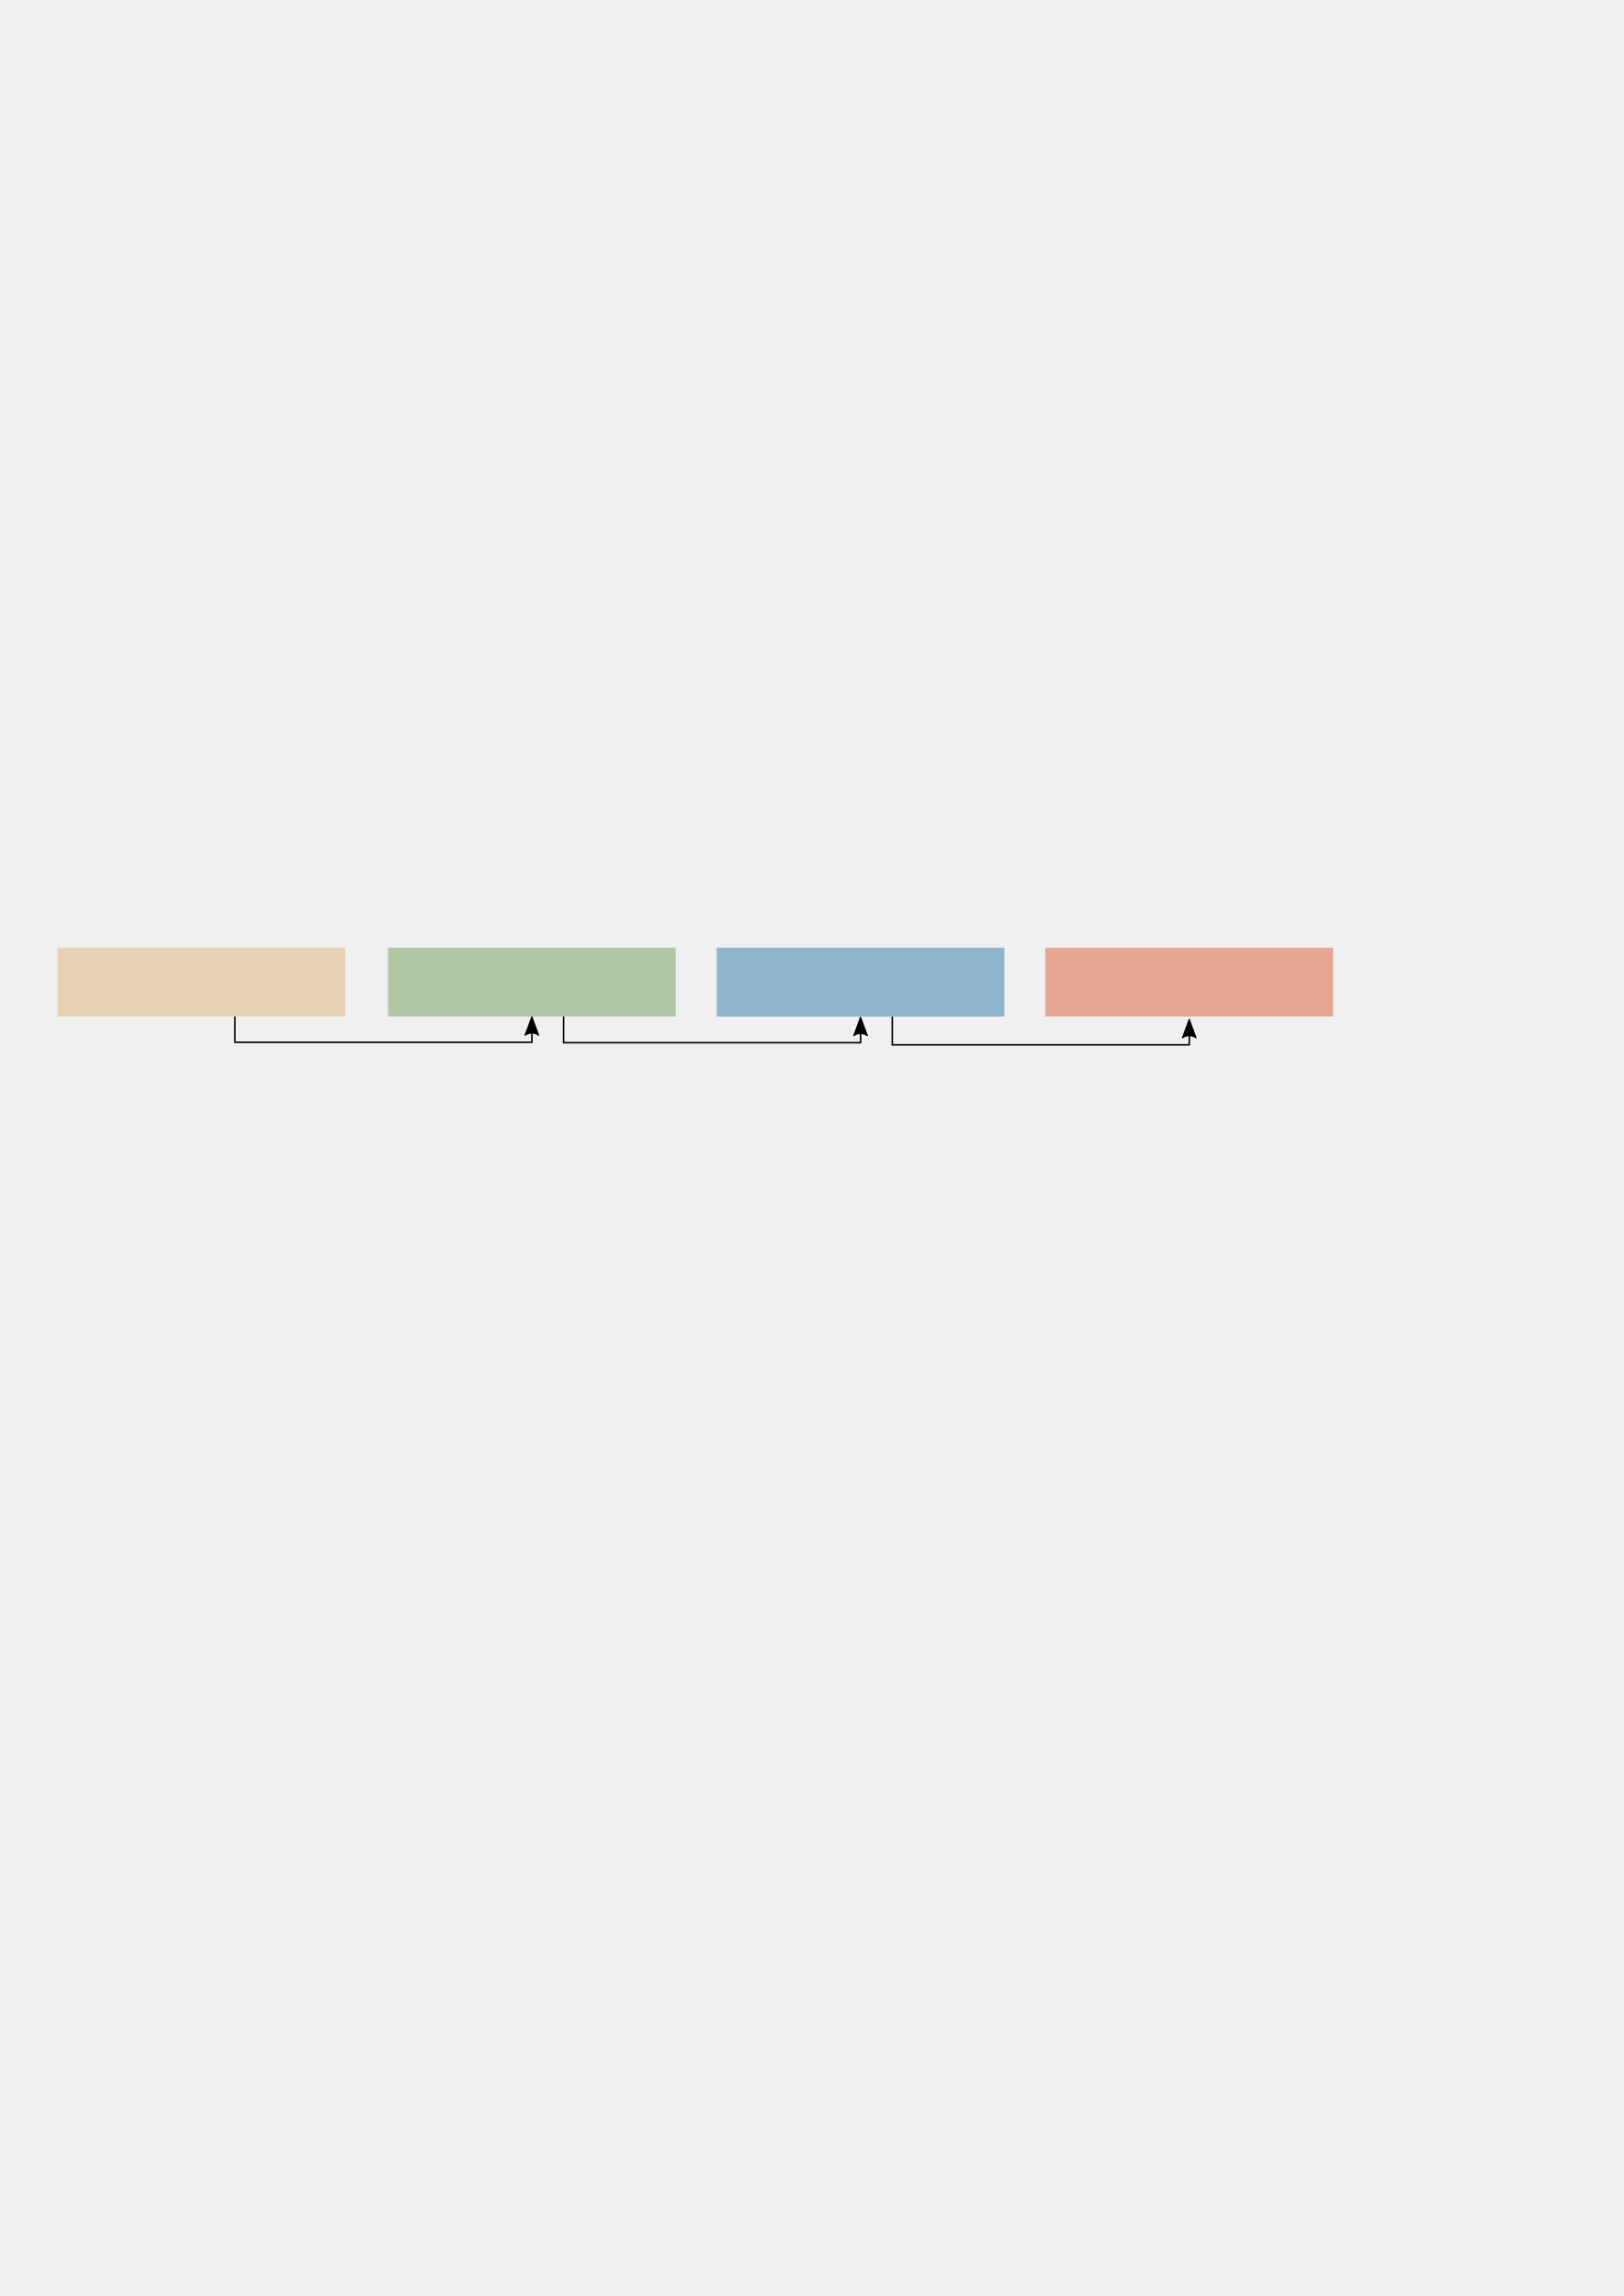
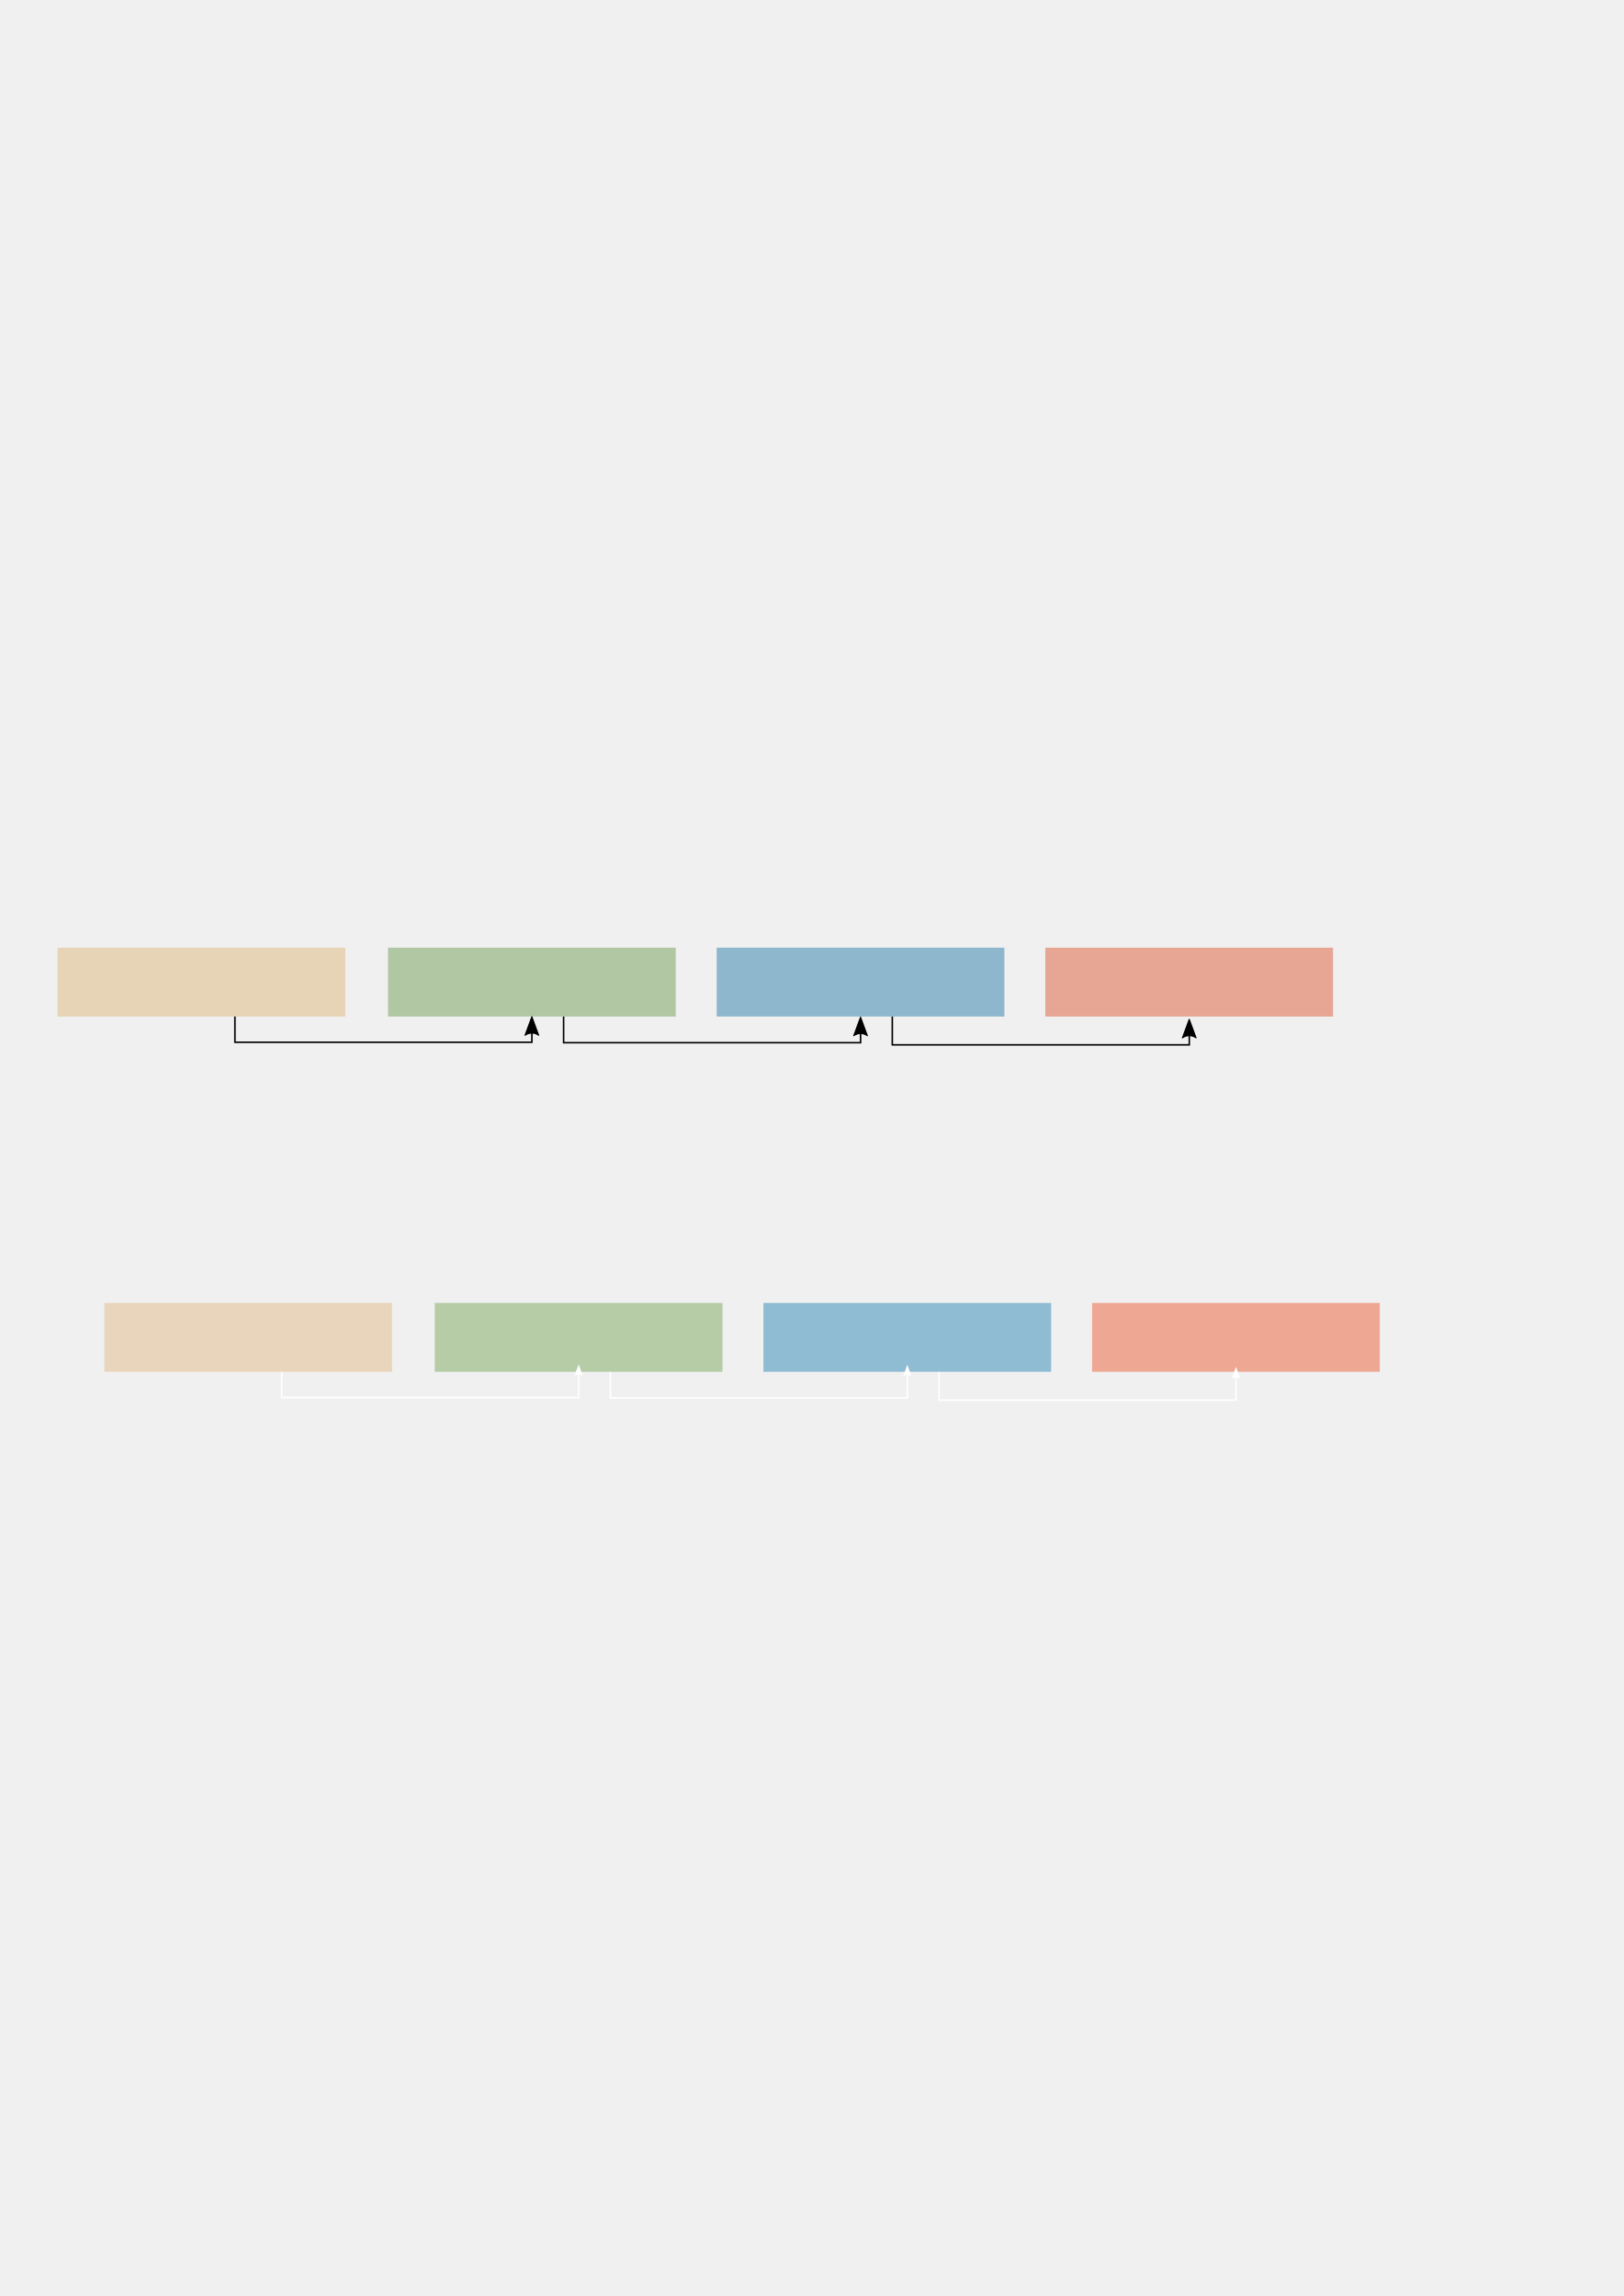
<svg xmlns="http://www.w3.org/2000/svg" width="210mm" height="297mm" viewBox="0 0 210 297" version="1.1" id="svg895">
  <defs id="defs889">
+     <marker style="overflow:visible" id="ConcaveTriangle" refX="0" refY="0" orient="auto-start-reverse" markerWidth="1" markerHeight="1" viewBox="0 0 1 1" preserveAspectRatio="xMidYMid">
+       <path transform="scale(0.7)" d="M -2,-4 9,0 -2,4 c 2,-2.33 2,-5.66 0,-8 z" style="fill:context-stroke;fill-rule:evenodd;stroke:none" id="path7" />
+     </marker>
    <marker orient="auto" refY="0.0" refX="0.0" id="Arrow2Lend" style="overflow:visible;">
      <path id="path2594" style="fill-rule:evenodd;stroke-width:0.625;stroke-linejoin:round;stroke:#000000;stroke-opacity:1;fill:#000000;fill-opacity:1" d="M 8.719,4.034 L -2.207,0.016 L 8.719,-4.002 C 6.973,-1.63 6.983,1.616 8.719,4.034 z " transform="scale(1.1) rotate(180) translate(1,0)" />
    </marker>
    <marker orient="auto" refY="0" refX="0" id="Arrow2Lend-7" style="overflow:visible">
      <path id="path2594-0" style="fill:#000000;fill-opacity:1;fill-rule:evenodd;stroke:#000000;stroke-width:0.625;stroke-linejoin:round;stroke-opacity:1" d="M 8.719,4.034 -2.207,0.016 8.719,-4.002 c -1.745,2.372 -1.735,5.617 -6e-7,8.035 z" transform="matrix(-1.1,0,0,-1.1,-1.1,0)" />
    </marker>
    <marker orient="auto" refY="0" refX="0" id="Arrow2Lend-70" style="overflow:visible">
      <path id="path2594-02" style="fill:#000000;fill-opacity:1;fill-rule:evenodd;stroke:#000000;stroke-width:0.625;stroke-linejoin:round;stroke-opacity:1" d="M 8.719,4.034 -2.207,0.016 8.719,-4.002 c -1.745,2.372 -1.735,5.617 -6e-7,8.035 z" transform="matrix(-1.1,0,0,-1.1,-1.1,0)" />
    </marker>
    <marker orient="auto" refY="0" refX="0" id="Arrow2Lend-8" style="overflow:visible">
      <path id="path2594-9" style="fill:#000000;fill-opacity:1;fill-rule:evenodd;stroke:#000000;stroke-width:0.625;stroke-linejoin:round;stroke-opacity:1" d="M 8.719,4.034 -2.207,0.016 8.719,-4.002 c -1.745,2.372 -1.735,5.617 -6e-7,8.035 z" transform="matrix(-1.1,0,0,-1.1,-1.1,0)" />
+     </marker>
+     <marker orient="auto" refY="0" refX="0" id="Arrow2Lend-0" style="overflow:visible">
+       <path id="path2594-98" style="fill:#000000;fill-opacity:1;fill-rule:evenodd;stroke:#000000;stroke-width:0.625;stroke-linejoin:round;stroke-opacity:1" d="M 8.719,4.034 -2.207,0.016 8.719,-4.002 c -1.745,2.372 -1.735,5.617 -6e-7,8.035 z" transform="matrix(-1.1,0,0,-1.1,-1.1,0)" />
+     </marker>
+     <marker orient="auto" refY="0" refX="0" id="Arrow2Lend-70-4" style="overflow:visible">
+       <path id="path2594-02-3" style="fill:#000000;fill-opacity:1;fill-rule:evenodd;stroke:#000000;stroke-width:0.625;stroke-linejoin:round;stroke-opacity:1" d="M 8.719,4.034 -2.207,0.016 8.719,-4.002 c -1.745,2.372 -1.735,5.617 -6e-7,8.035 z" transform="matrix(-1.1,0,0,-1.1,-1.1,0)" />
+     </marker>
+     <marker orient="auto" refY="0" refX="0" id="Arrow2Lend-8-0" style="overflow:visible">
+       <path id="path2594-9-2" style="fill:#000000;fill-opacity:1;fill-rule:evenodd;stroke:#000000;stroke-width:0.625;stroke-linejoin:round;stroke-opacity:1" d="M 8.719,4.034 -2.207,0.016 8.719,-4.002 c -1.745,2.372 -1.735,5.617 -6e-7,8.035 z" transform="matrix(-1.1,0,0,-1.1,-1.1,0)" />
    </marker>
  </defs>
  <g id="layer1">
    <rect style="opacity:0.5;fill:#719e56;fill-opacity:1;stroke:none;stroke-width:0.176;stroke-miterlimit:4;stroke-dasharray:none;stroke-opacity:1" id="rect817-1-7-4-8-6" width="37.213" height="8.907" x="50.185" y="122.587" />
    <flowRoot xml:space="preserve" id="flowRoot26763" style="font-style:normal;font-variant:normal;font-weight:normal;font-stretch:normal;font-size:13.333px;line-height:1.25;font-family:'Century Gothic';-inkscape-font-specification:'Century Gothic';text-align:center;letter-spacing:0px;word-spacing:0px;text-anchor:middle;fill:#000000;fill-opacity:1;stroke:none" transform="matrix(0.2645833,0,0,0.2645833,1.982013,66.10804)">
      <flowRegion id="flowRegion26765" style="text-align:center;text-anchor:middle">
        <rect id="rect26767" width="134.286" height="69.286" x="185" y="221.805" style="text-align:center;text-anchor:middle" />
      </flowRegion>
      <flowPara id="flowPara26771">Sensor</flowPara>
    </flowRoot>
    <rect style="opacity:0.5;fill:#287dab;fill-opacity:0.98;stroke:none;stroke-width:0.176;stroke-miterlimit:4;stroke-dasharray:none;stroke-opacity:1" id="rect817-1-7-4-8-6-1" width="37.213" height="8.907" x="92.69" y="122.587" />
    <flowRoot xml:space="preserve" id="flowRoot26763-5" style="font-style:normal;font-variant:normal;font-weight:normal;font-stretch:normal;font-size:13.333px;line-height:1.25;font-family:'Century Gothic';-inkscape-font-specification:'Century Gothic';text-align:center;letter-spacing:0px;word-spacing:0px;text-anchor:middle;fill:#000000;fill-opacity:1;stroke:none" transform="matrix(0.2645833,0,0,0.2645833,44.48622,66.10804)">
      <flowRegion id="flowRegion26765-0" style="text-align:center;text-anchor:middle">
        <rect id="rect26767-6" width="134.286" height="69.286" x="185" y="221.805" style="text-align:center;text-anchor:middle" />
      </flowRegion>
      <flowPara id="flowPara26771-2">Archive</flowPara>
    </flowRoot>
    <rect style="opacity:0.5;fill:#d73202;fill-opacity:0.784;stroke:none;stroke-width:0.176;stroke-miterlimit:4;stroke-dasharray:none;stroke-opacity:1" id="rect817-1-7-4-8-6-1-9" width="37.213" height="8.907" x="135.194" y="122.587" />
    <flowRoot xml:space="preserve" id="flowRoot26763-5-6" style="font-style:normal;font-variant:normal;font-weight:normal;font-stretch:normal;font-size:13.333px;line-height:1.25;font-family:'Century Gothic';-inkscape-font-specification:'Century Gothic';text-align:center;letter-spacing:0px;word-spacing:0px;text-anchor:middle;fill:#000000;fill-opacity:1;stroke:none" transform="matrix(0.2645833,0,0,0.2645833,86.99041,66.10804)">
      <flowRegion id="flowRegion26765-0-2" style="text-align:center;text-anchor:middle">
        <rect id="rect26767-6-0" width="134.286" height="69.286" x="185" y="221.805" style="text-align:center;text-anchor:middle" />
      </flowRegion>
      <flowPara id="flowPara26771-2-5">Observation</flowPara>
    </flowRoot>
    <rect style="opacity:0.5;fill:#deb478;fill-opacity:0.98;stroke:none;stroke-width:0.176;stroke-miterlimit:4;stroke-dasharray:none;stroke-opacity:1" id="rect817-1-7-4-8-6-8" width="37.213" height="8.907" x="7.447" y="122.587" />
    <flowRoot xml:space="preserve" id="flowRoot26763-0" style="font-style:normal;font-variant:normal;font-weight:normal;font-stretch:normal;font-size:13.333px;line-height:1.25;font-family:'Century Gothic';-inkscape-font-specification:'Century Gothic';text-align:center;letter-spacing:0px;word-spacing:0px;text-anchor:middle;fill:#000000;fill-opacity:1;stroke:none" transform="matrix(0.2645833,0,0,0.2645833,-40.52218,66.10804)">
      <flowRegion id="flowRegion26765-1" style="text-align:center;text-anchor:middle">
        <rect id="rect26767-8" width="134.286" height="69.286" x="185" y="221.805" style="text-align:center;text-anchor:middle" />
      </flowRegion>
      <flowPara id="flowPara26771-9">Environment</flowPara>
    </flowRoot>
    <path style="fill:none;stroke:#000000;stroke-width:0.2;stroke-linecap:butt;stroke-linejoin:miter;stroke-miterlimit:4;stroke-dasharray:none;stroke-opacity:1;marker-end:url(#Arrow2Lend)" d="m 30.383,131.494 v 3.327 h 38.408 v -3.038" id="path2571" />
    <path style="fill:none;stroke:#000000;stroke-width:0.2;stroke-linecap:butt;stroke-linejoin:miter;stroke-miterlimit:4;stroke-dasharray:none;stroke-opacity:1;marker-end:url(#Arrow2Lend-70)" d="m 72.893,131.494 v 3.384 h 38.408 v -3.038" id="path2571-1" />
    <path style="fill:none;stroke:#000000;stroke-width:0.2;stroke-linecap:butt;stroke-linejoin:miter;stroke-miterlimit:4;stroke-dasharray:none;stroke-opacity:1;marker-end:url(#Arrow2Lend-8)" d="m 115.405,131.5 0,3.656 h 38.408 v -3.038" id="path2571-7" />
    <flowRoot xml:space="preserve" id="flowRoot26763-0-5" style="font-style:normal;font-variant:normal;font-weight:normal;font-stretch:normal;font-size:13.333px;line-height:1.25;font-family:'Century Gothic';-inkscape-font-specification:'Century Gothic';text-align:center;letter-spacing:0px;word-spacing:0px;text-anchor:middle;fill:#000000;fill-opacity:1;stroke:none" transform="matrix(0.2645833,0,0,0.2645833,-17.46107,78.20289)">
      <flowRegion id="flowRegion26765-1-4" style="text-align:center;text-anchor:middle">
        <rect id="rect26767-8-1" width="134.286" height="69.286" x="185" y="221.805" style="text-align:center;text-anchor:middle" />
      </flowRegion>
      <flowPara id="flowPara26771-9-0">Sensor model</flowPara>
    </flowRoot>
    <flowRoot xml:space="preserve" id="flowRoot26763-0-5-6" style="font-style:normal;font-variant:normal;font-weight:normal;font-stretch:normal;font-size:13.333px;line-height:1.25;font-family:'Century Gothic';-inkscape-font-specification:'Century Gothic';text-align:center;letter-spacing:0px;word-spacing:0px;text-anchor:middle;fill:#000000;fill-opacity:1;stroke:none" transform="matrix(0.2645833,0,0,0.2645833,25.21045,78.28841)">
      <flowRegion id="flowRegion26765-1-4-9" style="text-align:center;text-anchor:middle">
        <rect id="rect26767-8-1-4" width="134.286" height="69.286" x="185" y="221.805" style="text-align:center;text-anchor:middle" />
      </flowRegion>
      <flowPara id="flowPara26771-9-0-6">Archive model</flowPara>
    </flowRoot>
    <flowRoot xml:space="preserve" id="flowRoot26763-0-5-6-4" style="font-style:normal;font-variant:normal;font-weight:normal;font-stretch:normal;font-size:13.333px;line-height:1.25;font-family:'Century Gothic';-inkscape-font-specification:'Century Gothic';text-align:center;letter-spacing:0px;word-spacing:0px;text-anchor:middle;fill:#000000;fill-opacity:1;stroke:none" transform="matrix(0.2645833,0,0,0.2645833,67.98956,78.47549)">
      <flowRegion id="flowRegion26765-1-4-9-9" style="text-align:center;text-anchor:middle">
        <rect id="rect26767-8-1-4-0" width="136.536" height="59.286" x="185" y="221.805" style="text-align:center;text-anchor:middle" />
      </flowRegion>
      <flowPara id="flowPara26771-9-0-6-0">Observation model</flowPara>
    </flowRoot>
+     <rect style="opacity:0.5;fill:#79a75d;fill-opacity:1;stroke:none;stroke-width:0.176;stroke-miterlimit:4;stroke-dasharray:none;stroke-opacity:1" id="rect817-1-7-4-8-6-9" width="37.213" height="8.907" x="56.232" y="168.54" />
+     <flowRoot xml:space="preserve" id="flowRoot26763-7" style="font-style:normal;font-variant:normal;font-weight:normal;font-stretch:normal;font-size:13.333px;line-height:1.25;font-family:'Century Gothic';-inkscape-font-specification:'Century Gothic';text-align:center;letter-spacing:0px;word-spacing:0px;text-anchor:middle;fill:#ffffff;fill-opacity:1;stroke:none" transform="matrix(0.2645833,0,0,0.2645833,8.028407,112.0608)">
+       <flowRegion id="flowRegion26765-2" style="text-align:center;text-anchor:middle;fill:#ffffff;fill-opacity:1">
+         <rect id="rect26767-0" width="134.286" height="69.286" x="185" y="221.805" style="text-align:center;text-anchor:middle;fill:#ffffff;fill-opacity:1" />
+       </flowRegion>
+       <flowPara id="flowPara26771-5">Sensor</flowPara>
+     </flowRoot>
+     <rect style="opacity:0.5;fill:#2b85b5;fill-opacity:0.98;stroke:none;stroke-width:0.176;stroke-miterlimit:4;stroke-dasharray:none;stroke-opacity:1" id="rect817-1-7-4-8-6-1-2" width="37.213" height="8.907" x="98.736" y="168.54" />
+     <flowRoot xml:space="preserve" id="flowRoot26763-5-63" style="font-style:normal;font-variant:normal;font-weight:normal;font-stretch:normal;font-size:13.333px;line-height:1.25;font-family:'Century Gothic';-inkscape-font-specification:'Century Gothic';text-align:center;letter-spacing:0px;word-spacing:0px;text-anchor:middle;fill:#ffffff;fill-opacity:1;stroke:none" transform="matrix(0.2645833,0,0,0.2645833,50.53261,112.0608)">
+       <flowRegion id="flowRegion26765-0-27" style="text-align:center;text-anchor:middle;fill:#ffffff;fill-opacity:1">
+         <rect id="rect26767-6-4" width="134.286" height="69.286" x="185" y="221.805" style="text-align:center;text-anchor:middle;fill:#ffffff;fill-opacity:1" />
+       </flowRegion>
+       <flowPara id="flowPara26771-2-1">Archive</flowPara>
+     </flowRoot>
+     <rect style="opacity:0.5;fill:#e93602;fill-opacity:0.784;stroke:none;stroke-width:0.176;stroke-miterlimit:4;stroke-dasharray:none;stroke-opacity:1" id="rect817-1-7-4-8-6-1-9-1" width="37.213" height="8.907" x="141.24" y="168.54" />
+     <flowRoot xml:space="preserve" id="flowRoot26763-5-6-2" style="font-style:normal;font-variant:normal;font-weight:normal;font-stretch:normal;font-size:13.333px;line-height:1.25;font-family:'Century Gothic';-inkscape-font-specification:'Century Gothic';text-align:center;letter-spacing:0px;word-spacing:0px;text-anchor:middle;fill:#ffffff;fill-opacity:1;stroke:none" transform="matrix(0.2645833,0,0,0.2645833,93.0368,112.0608)">
+       <flowRegion id="flowRegion26765-0-2-3" style="text-align:center;text-anchor:middle;fill:#ffffff;fill-opacity:1">
+         <rect id="rect26767-6-0-0" width="134.286" height="69.286" x="185" y="221.805" style="text-align:center;text-anchor:middle;fill:#ffffff;fill-opacity:1" />
+       </flowRegion>
+       <flowPara id="flowPara26771-2-5-7">Observation</flowPara>
+     </flowRoot>
+     <rect style="opacity:0.5;fill:#e1ba84;fill-opacity:0.98;stroke:none;stroke-width:0.176;stroke-miterlimit:4;stroke-dasharray:none;stroke-opacity:1" id="rect817-1-7-4-8-6-8-2" width="37.213" height="8.907" x="13.494" y="168.54" />
+     <flowRoot xml:space="preserve" id="flowRoot26763-0-8" style="font-style:normal;font-variant:normal;font-weight:normal;font-stretch:normal;font-size:13.333px;line-height:1.25;font-family:'Century Gothic';-inkscape-font-specification:'Century Gothic';text-align:center;letter-spacing:0px;word-spacing:0px;text-anchor:middle;fill:#ffffff;fill-opacity:1;stroke:none" transform="matrix(0.2645833,0,0,0.2645833,-34.47579,112.0608)">
+       <flowRegion id="flowRegion26765-1-40" style="text-align:center;text-anchor:middle;fill:#ffffff;fill-opacity:1">
+         <rect id="rect26767-8-6" width="134.286" height="69.286" x="185" y="221.805" style="text-align:center;text-anchor:middle;fill:#ffffff;fill-opacity:1" />
+       </flowRegion>
+       <flowPara id="flowPara26771-9-01">Environment</flowPara>
+     </flowRoot>
+     <path style="fill:none;stroke:#ffffff;stroke-width:0.2;stroke-linecap:butt;stroke-linejoin:miter;stroke-miterlimit:4;stroke-dasharray:none;stroke-opacity:1;marker-end:url(#ConcaveTriangle)" d="m 36.43,177.447 v 3.327 h 38.408 v -3.038" id="path2571-5" />
+     <path style="fill:none;stroke:#ffffff;stroke-width:0.2;stroke-linecap:butt;stroke-linejoin:miter;stroke-miterlimit:4;stroke-dasharray:none;stroke-opacity:1;marker-end:url(#ConcaveTriangle)" d="m 78.939,177.447 v 3.384 h 38.408 v -3.038" id="path2571-1-7" />
+     <path style="fill:none;stroke:#ffffff;stroke-width:0.2;stroke-linecap:butt;stroke-linejoin:miter;stroke-miterlimit:4;stroke-dasharray:none;stroke-opacity:1;marker-end:url(#ConcaveTriangle)" d="m 121.452,177.453 v 3.656 H 159.86 v -3.038" id="path2571-7-6" />
+     <flowRoot xml:space="preserve" id="flowRoot26763-0-5-2" style="font-style:normal;font-variant:normal;font-weight:normal;font-stretch:normal;font-size:13.333px;line-height:1.25;font-family:'Century Gothic';-inkscape-font-specification:'Century Gothic';text-align:center;letter-spacing:0px;word-spacing:0px;text-anchor:middle;fill:#ffffff;fill-opacity:1;stroke:none" transform="matrix(0.2645833,0,0,0.2645833,-11.41468,124.1557)">
+       <flowRegion id="flowRegion26765-1-4-1" style="text-align:center;text-anchor:middle;fill:#ffffff;fill-opacity:1">
+         <rect id="rect26767-8-1-7" width="134.286" height="69.286" x="185" y="221.805" style="text-align:center;text-anchor:middle;fill:#ffffff;fill-opacity:1" />
+       </flowRegion>
+       <flowPara id="flowPara26771-9-0-0">Sensor model</flowPara>
+     </flowRoot>
+     <flowRoot xml:space="preserve" id="flowRoot26763-0-5-6-5" style="font-style:normal;font-variant:normal;font-weight:normal;font-stretch:normal;font-size:13.333px;line-height:1.25;font-family:'Century Gothic';-inkscape-font-specification:'Century Gothic';text-align:center;letter-spacing:0px;word-spacing:0px;text-anchor:middle;fill:#ffffff;fill-opacity:1;stroke:none" transform="matrix(0.2645833,0,0,0.2645833,31.25685,124.2412)">
+       <flowRegion id="flowRegion26765-1-4-9-8" style="text-align:center;text-anchor:middle;fill:#ffffff;fill-opacity:1">
+         <rect id="rect26767-8-1-4-1" width="134.286" height="69.286" x="185" y="221.805" style="text-align:center;text-anchor:middle;fill:#ffffff;fill-opacity:1" />
+       </flowRegion>
+       <flowPara id="flowPara26771-9-0-6-8">Archive model</flowPara>
+     </flowRoot>
+     <flowRoot xml:space="preserve" id="flowRoot26763-0-5-6-4-8" style="font-style:normal;font-variant:normal;font-weight:normal;font-stretch:normal;font-size:13.333px;line-height:1.25;font-family:'Century Gothic';-inkscape-font-specification:'Century Gothic';text-align:center;letter-spacing:0px;word-spacing:0px;text-anchor:middle;fill:#ffffff;fill-opacity:1;stroke:none" transform="matrix(0.2645833,0,0,0.2645833,74.03596,124.4283)">
+       <flowRegion id="flowRegion26765-1-4-9-9-9" style="text-align:center;text-anchor:middle;fill:#ffffff;fill-opacity:1">
+         <rect id="rect26767-8-1-4-0-9" width="136.536" height="59.286" x="185" y="221.805" style="text-align:center;text-anchor:middle;fill:#ffffff;fill-opacity:1" />
+       </flowRegion>
+       <flowPara id="flowPara26771-9-0-6-0-8">Observation model</flowPara>
+     </flowRoot>
  </g>
</svg>
